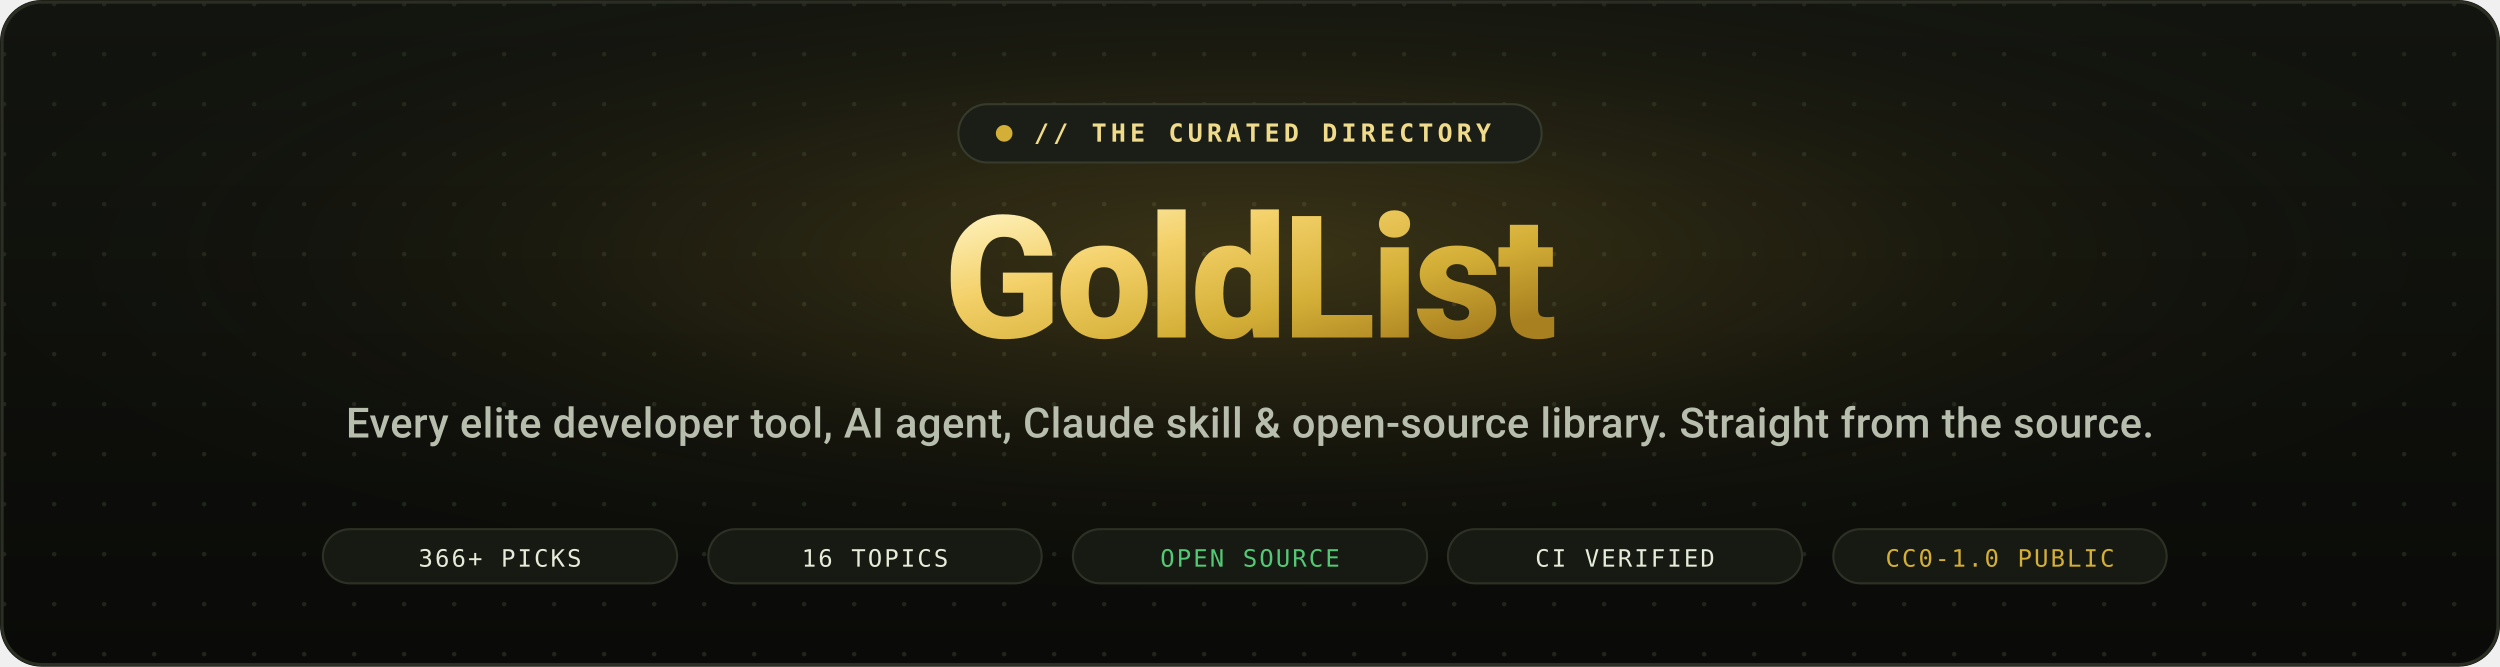
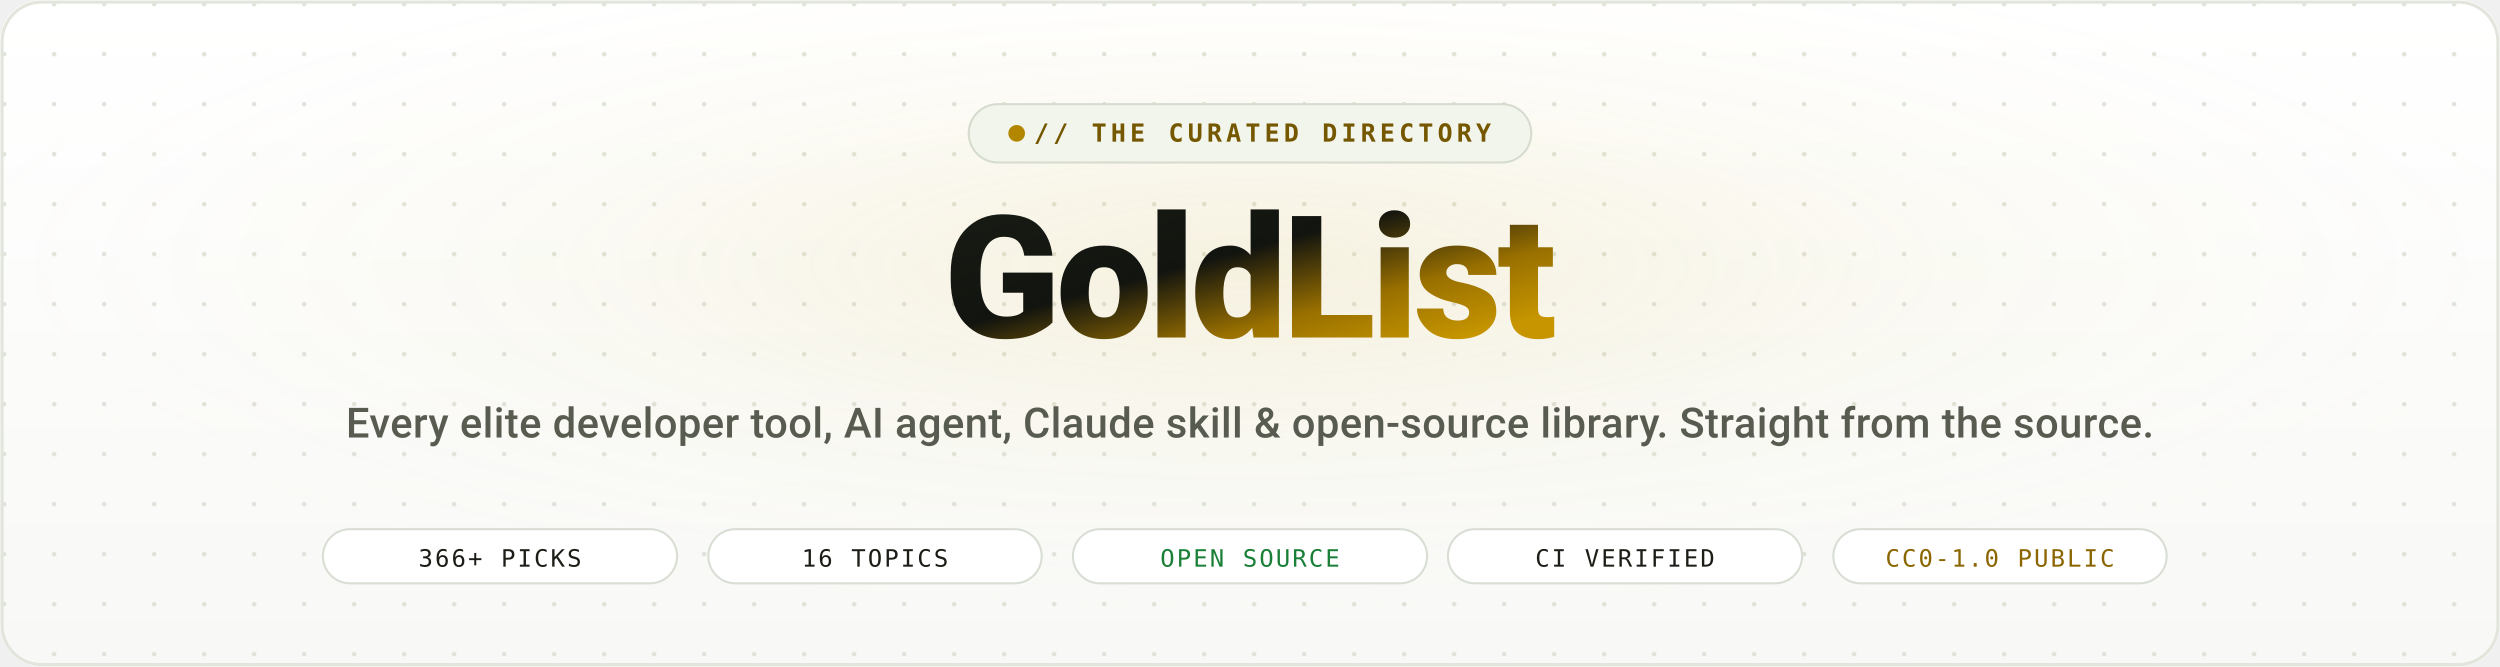
<svg xmlns="http://www.w3.org/2000/svg" viewBox="0 0 1200 320" role="img" aria-labelledby="title desc">
  <defs>
    <linearGradient id="bg" x1="0" y1="0" x2="0" y2="1">
-       <stop offset="0%" stop-color="#12140f" />
-       <stop offset="100%" stop-color="#0a0b08" />
+       <stop offset="0%" stop-color="#ffffff" />
+       <stop offset="100%" stop-color="#f8f9f6" />
    </linearGradient>
-     <radialGradient id="ambient-glow" cx="50%" cy="38%" r="55%">
-       <stop offset="0%" stop-color="#d4af37" stop-opacity="0.22" />
-       <stop offset="50%" stop-color="#d4af37" stop-opacity="0.06" />
-       <stop offset="100%" stop-color="#0d0e0b" stop-opacity="0" />
+     <radialGradient id="ambient-glow" cx="50%" cy="40%" r="55%">
+       <stop offset="0%" stop-color="#d4af37" stop-opacity="0.14" />
+       <stop offset="50%" stop-color="#d4af37" stop-opacity="0.04" />
+       <stop offset="100%" stop-color="#ffffff" stop-opacity="0" />
    </radialGradient>
    <linearGradient id="gold-text" x1="0%" y1="0%" x2="100%" y2="80%">
-       <stop offset="0%" stop-color="#fff4c2" />
-       <stop offset="35%" stop-color="#f3d068" />
-       <stop offset="70%" stop-color="#d4af37" />
-       <stop offset="100%" stop-color="#a88020" />
-     </linearGradient>
-     <linearGradient id="pill-border" x1="0%" y1="0%" x2="100%" y2="0%">
-       <stop offset="0%" stop-color="#34382c" />
-       <stop offset="50%" stop-color="#4a4f3d" />
-       <stop offset="100%" stop-color="#34382c" />
+       <stop offset="0%" stop-color="#181a14" />
+       <stop offset="45%" stop-color="#12140f" />
+       <stop offset="75%" stop-color="#997000" />
+       <stop offset="100%" stop-color="#c69500" />
    </linearGradient>
    <pattern id="dot-grid" width="24" height="24" patternUnits="userSpaceOnUse">
-       <circle cx="2" cy="2" r="1.1" fill="#262a20" opacity="0.8" />
+       <circle cx="2" cy="2" r="1.1" fill="#d9ddd2" opacity="0.8" />
    </pattern>
  </defs>
  <rect width="1200" height="320" rx="20" fill="url(#bg)" />
  <rect width="1200" height="320" rx="20" fill="url(#dot-grid)" />
  <rect width="1200" height="320" rx="20" fill="url(#ambient-glow)" />
-   <rect width="1198" height="318" x="1" y="1" rx="19" fill="none" stroke="#2a2e23" stroke-width="1.5" />
+   <rect width="1198" height="318" x="1" y="1" rx="19" fill="none" stroke="#e2e5dc" stroke-width="1.5" />
  <g transform="translate(600, 68)" text-anchor="middle">
-     <rect x="-140" y="-18" width="280" height="28" rx="14" fill="#1b1e16" stroke="#363b2c" stroke-width="1" />
-     <circle cx="-118" cy="-4" r="4" fill="#d4af37" />
-     <text x="6" y="0" text-anchor="middle" font-family="'JetBrains Mono', 'SF Mono', Consolas, Menlo, monospace" font-size="12" font-weight="600" fill="#f0db8a" letter-spacing="2">// THE CURATED DIRECTORY</text>
+     <rect x="-135" y="-18" width="270" height="28" rx="14" fill="#f2f5ec" stroke="#d5dcce" stroke-width="1" />
+     <circle cx="-112" cy="-4" r="4" fill="#b38600" />
+     <text x="6" y="0" text-anchor="middle" font-family="'JetBrains Mono', 'SF Mono', Consolas, Menlo, monospace" font-size="12" font-weight="600" fill="#755700" letter-spacing="2">// THE CURATED DIRECTORY</text>
  </g>
  <g transform="translate(600, 162)" text-anchor="middle">
    <text font-family="'Plus Jakarta Sans', -apple-system, BlinkMacSystemFont, 'Segoe UI', Roboto, sans-serif" font-size="82" font-weight="800" fill="url(#gold-text)" letter-spacing="-2">GoldList</text>
  </g>
-   <text x="600" y="210" text-anchor="middle" font-family="'Plus Jakarta Sans', -apple-system, BlinkMacSystemFont, 'Segoe UI', Roboto, sans-serif" font-size="20" font-weight="500" fill="#b8bead" letter-spacing="0.2">
+   <text x="600" y="210" text-anchor="middle" font-family="'Plus Jakarta Sans', -apple-system, BlinkMacSystemFont, 'Segoe UI', Roboto, sans-serif" font-size="20" font-weight="500" fill="#585c50" letter-spacing="0.2">
    Every elite developer tool, AI agent, Claude skill &amp; open-source library. Straight from the source.
  </text>
  <g transform="translate(600, 268)" text-anchor="middle" font-family="'JetBrains Mono', 'SF Mono', Consolas, monospace" font-size="11.5" font-weight="500">
    <g transform="translate(-360, 0)">
-       <rect x="-85" y="-14" width="170" height="26" rx="13" fill="#171913" stroke="#2d3125" stroke-width="1" />
-       <text x="0" y="4" fill="#e5ecd9" letter-spacing="1">366+ PICKS</text>
+       <rect x="-85" y="-14" width="170" height="26" rx="13" fill="#ffffff" stroke="#d9ded4" stroke-width="1" />
+       <text x="0" y="4" fill="#1b1e16" letter-spacing="1">366+ PICKS</text>
    </g>
    <g transform="translate(-180, 0)">
-       <rect x="-80" y="-14" width="160" height="26" rx="13" fill="#171913" stroke="#2d3125" stroke-width="1" />
-       <text x="0" y="4" fill="#e5ecd9" letter-spacing="1">16 TOPICS</text>
+       <rect x="-80" y="-14" width="160" height="26" rx="13" fill="#ffffff" stroke="#d9ded4" stroke-width="1" />
+       <text x="0" y="4" fill="#1b1e16" letter-spacing="1">16 TOPICS</text>
    </g>
    <g transform="translate(0, 0)">
-       <rect x="-85" y="-14" width="170" height="26" rx="13" fill="#171913" stroke="#2d3125" stroke-width="1" />
-       <text x="0" y="4" fill="#52c974" letter-spacing="1">OPEN SOURCE</text>
+       <rect x="-85" y="-14" width="170" height="26" rx="13" fill="#ffffff" stroke="#d9ded4" stroke-width="1" />
+       <text x="0" y="4" fill="#1a7f37" letter-spacing="1">OPEN SOURCE</text>
    </g>
    <g transform="translate(180, 0)">
-       <rect x="-85" y="-14" width="170" height="26" rx="13" fill="#171913" stroke="#2d3125" stroke-width="1" />
-       <text x="0" y="4" fill="#e5ecd9" letter-spacing="1">CI VERIFIED</text>
+       <rect x="-85" y="-14" width="170" height="26" rx="13" fill="#ffffff" stroke="#d9ded4" stroke-width="1" />
+       <text x="0" y="4" fill="#1b1e16" letter-spacing="1">CI VERIFIED</text>
    </g>
    <g transform="translate(360, 0)">
-       <rect x="-80" y="-14" width="160" height="26" rx="13" fill="#171913" stroke="#2d3125" stroke-width="1" />
-       <text x="0" y="4" fill="#d4af37" letter-spacing="1">CC0-1.0 PUBLIC</text>
+       <rect x="-80" y="-14" width="160" height="26" rx="13" fill="#ffffff" stroke="#d9ded4" stroke-width="1" />
+       <text x="0" y="4" fill="#8a6500" letter-spacing="1">CC0-1.0 PUBLIC</text>
    </g>
  </g>
</svg>
